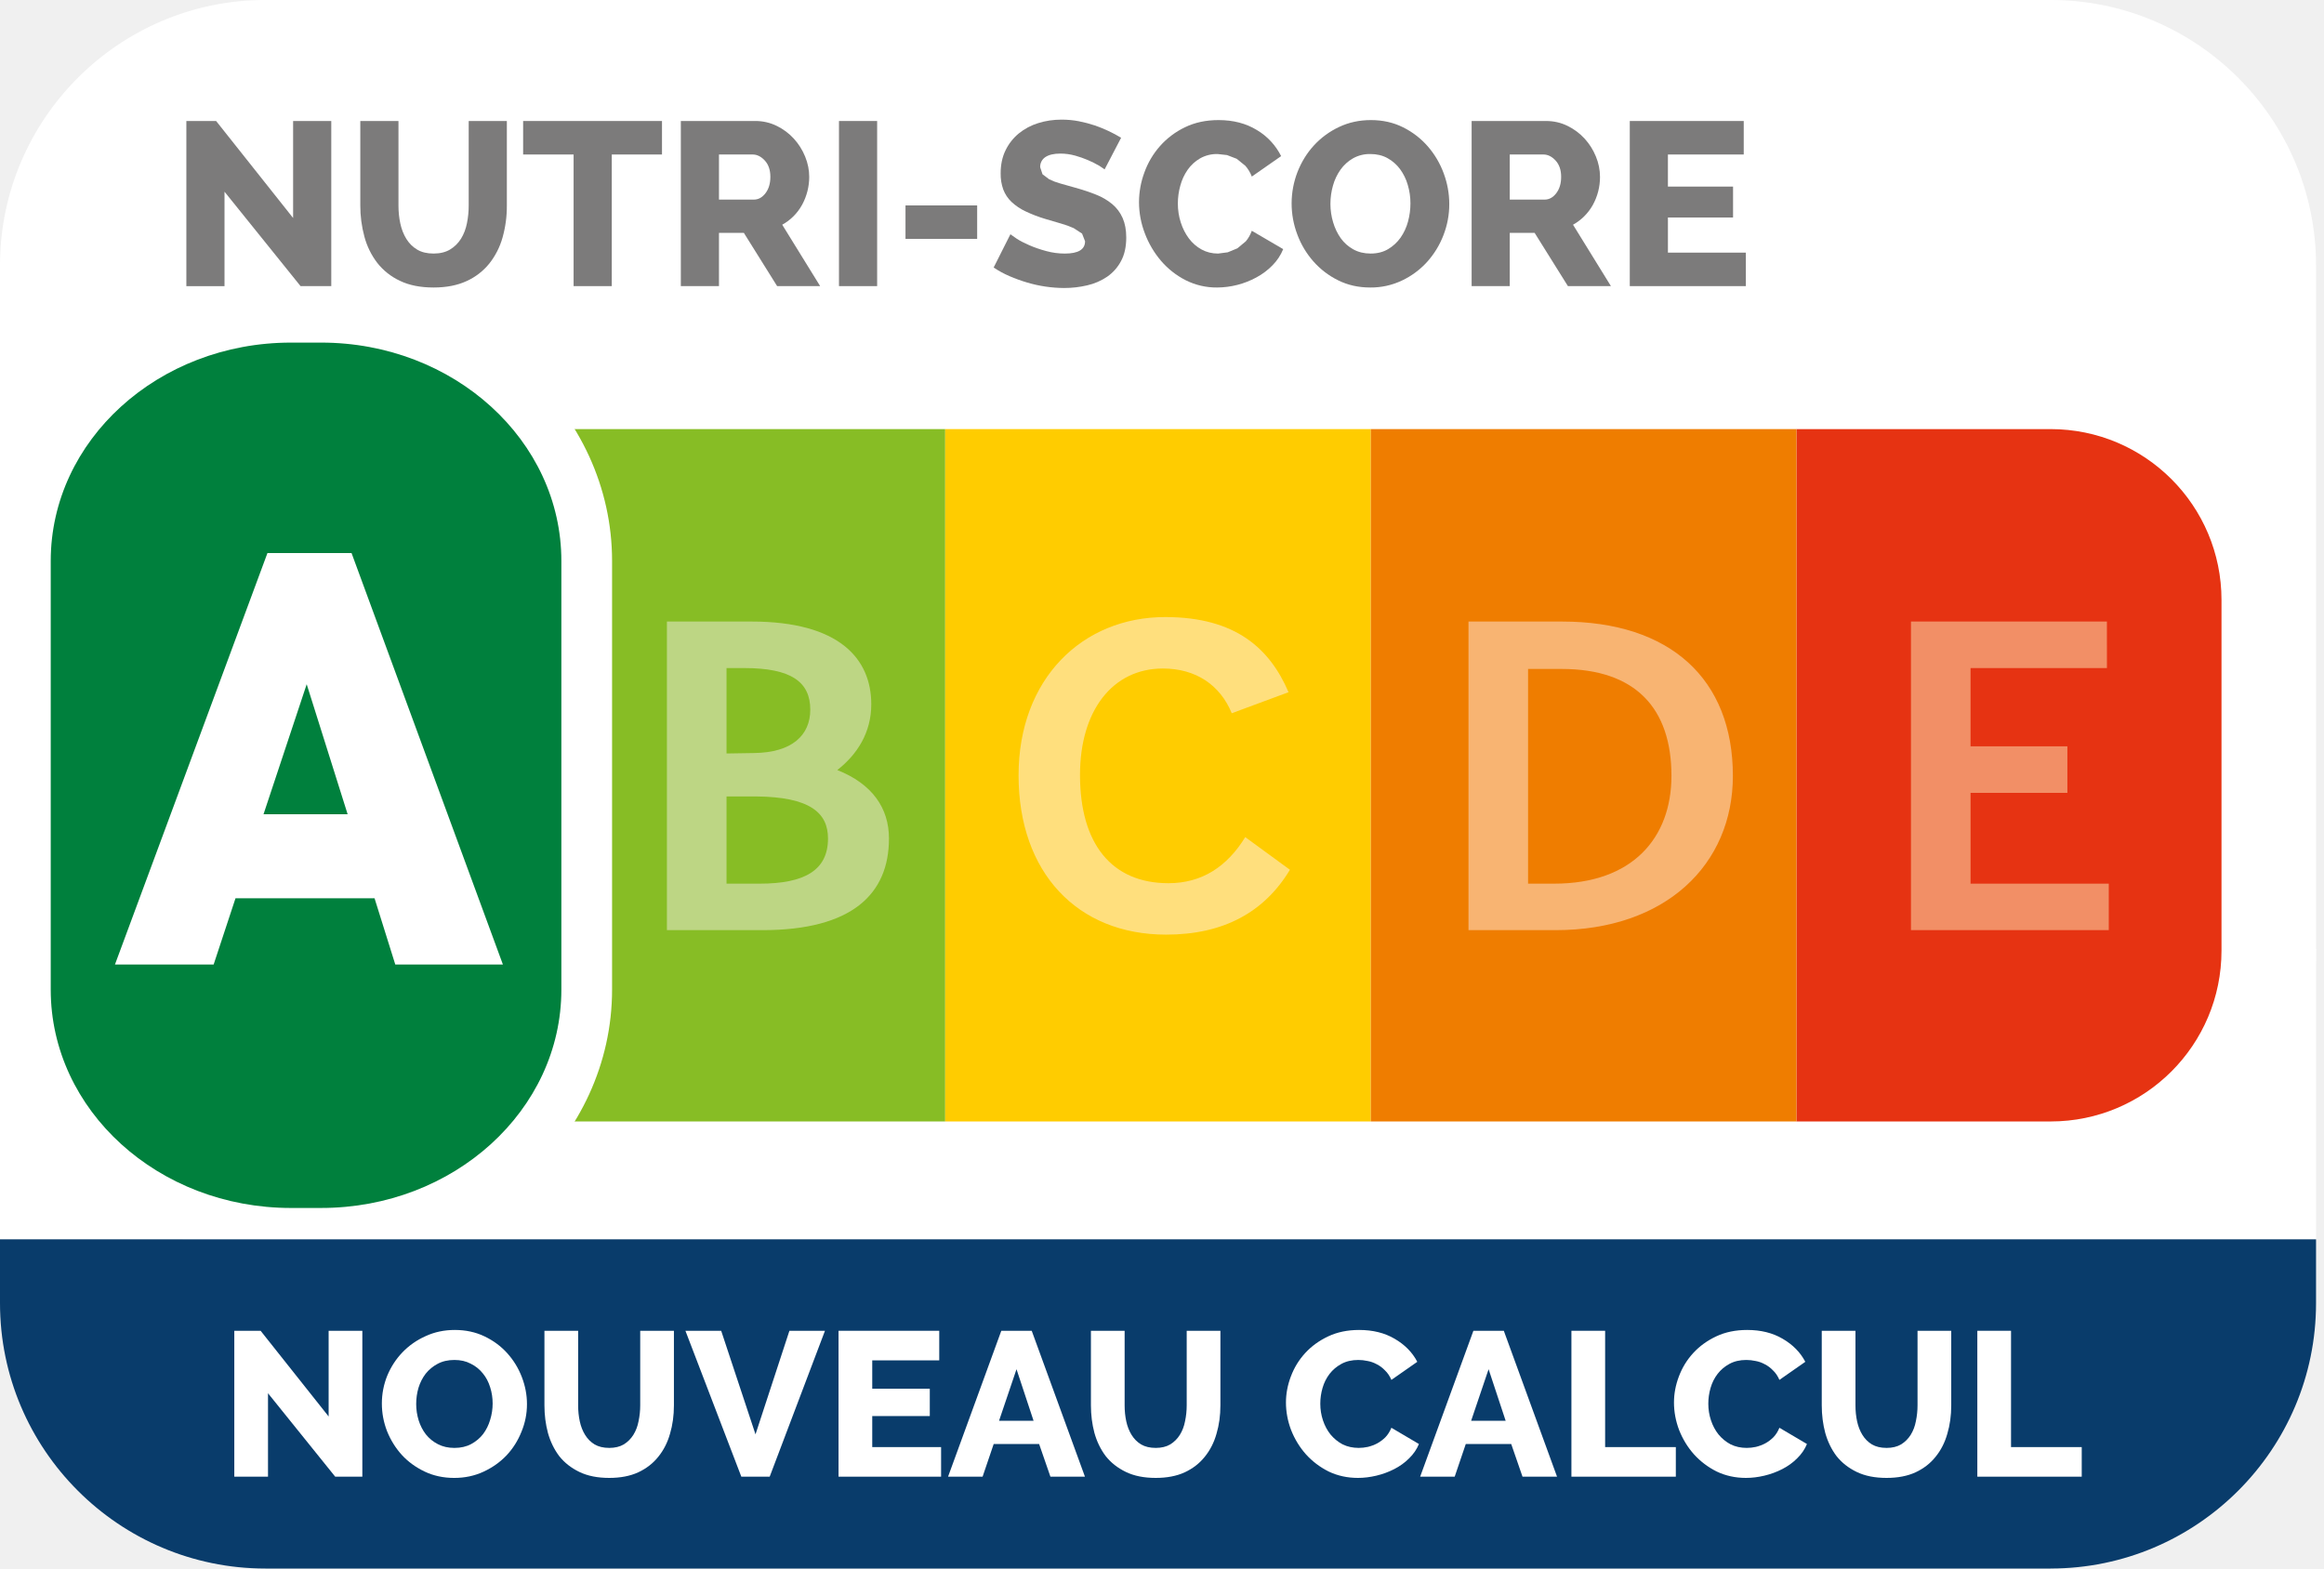
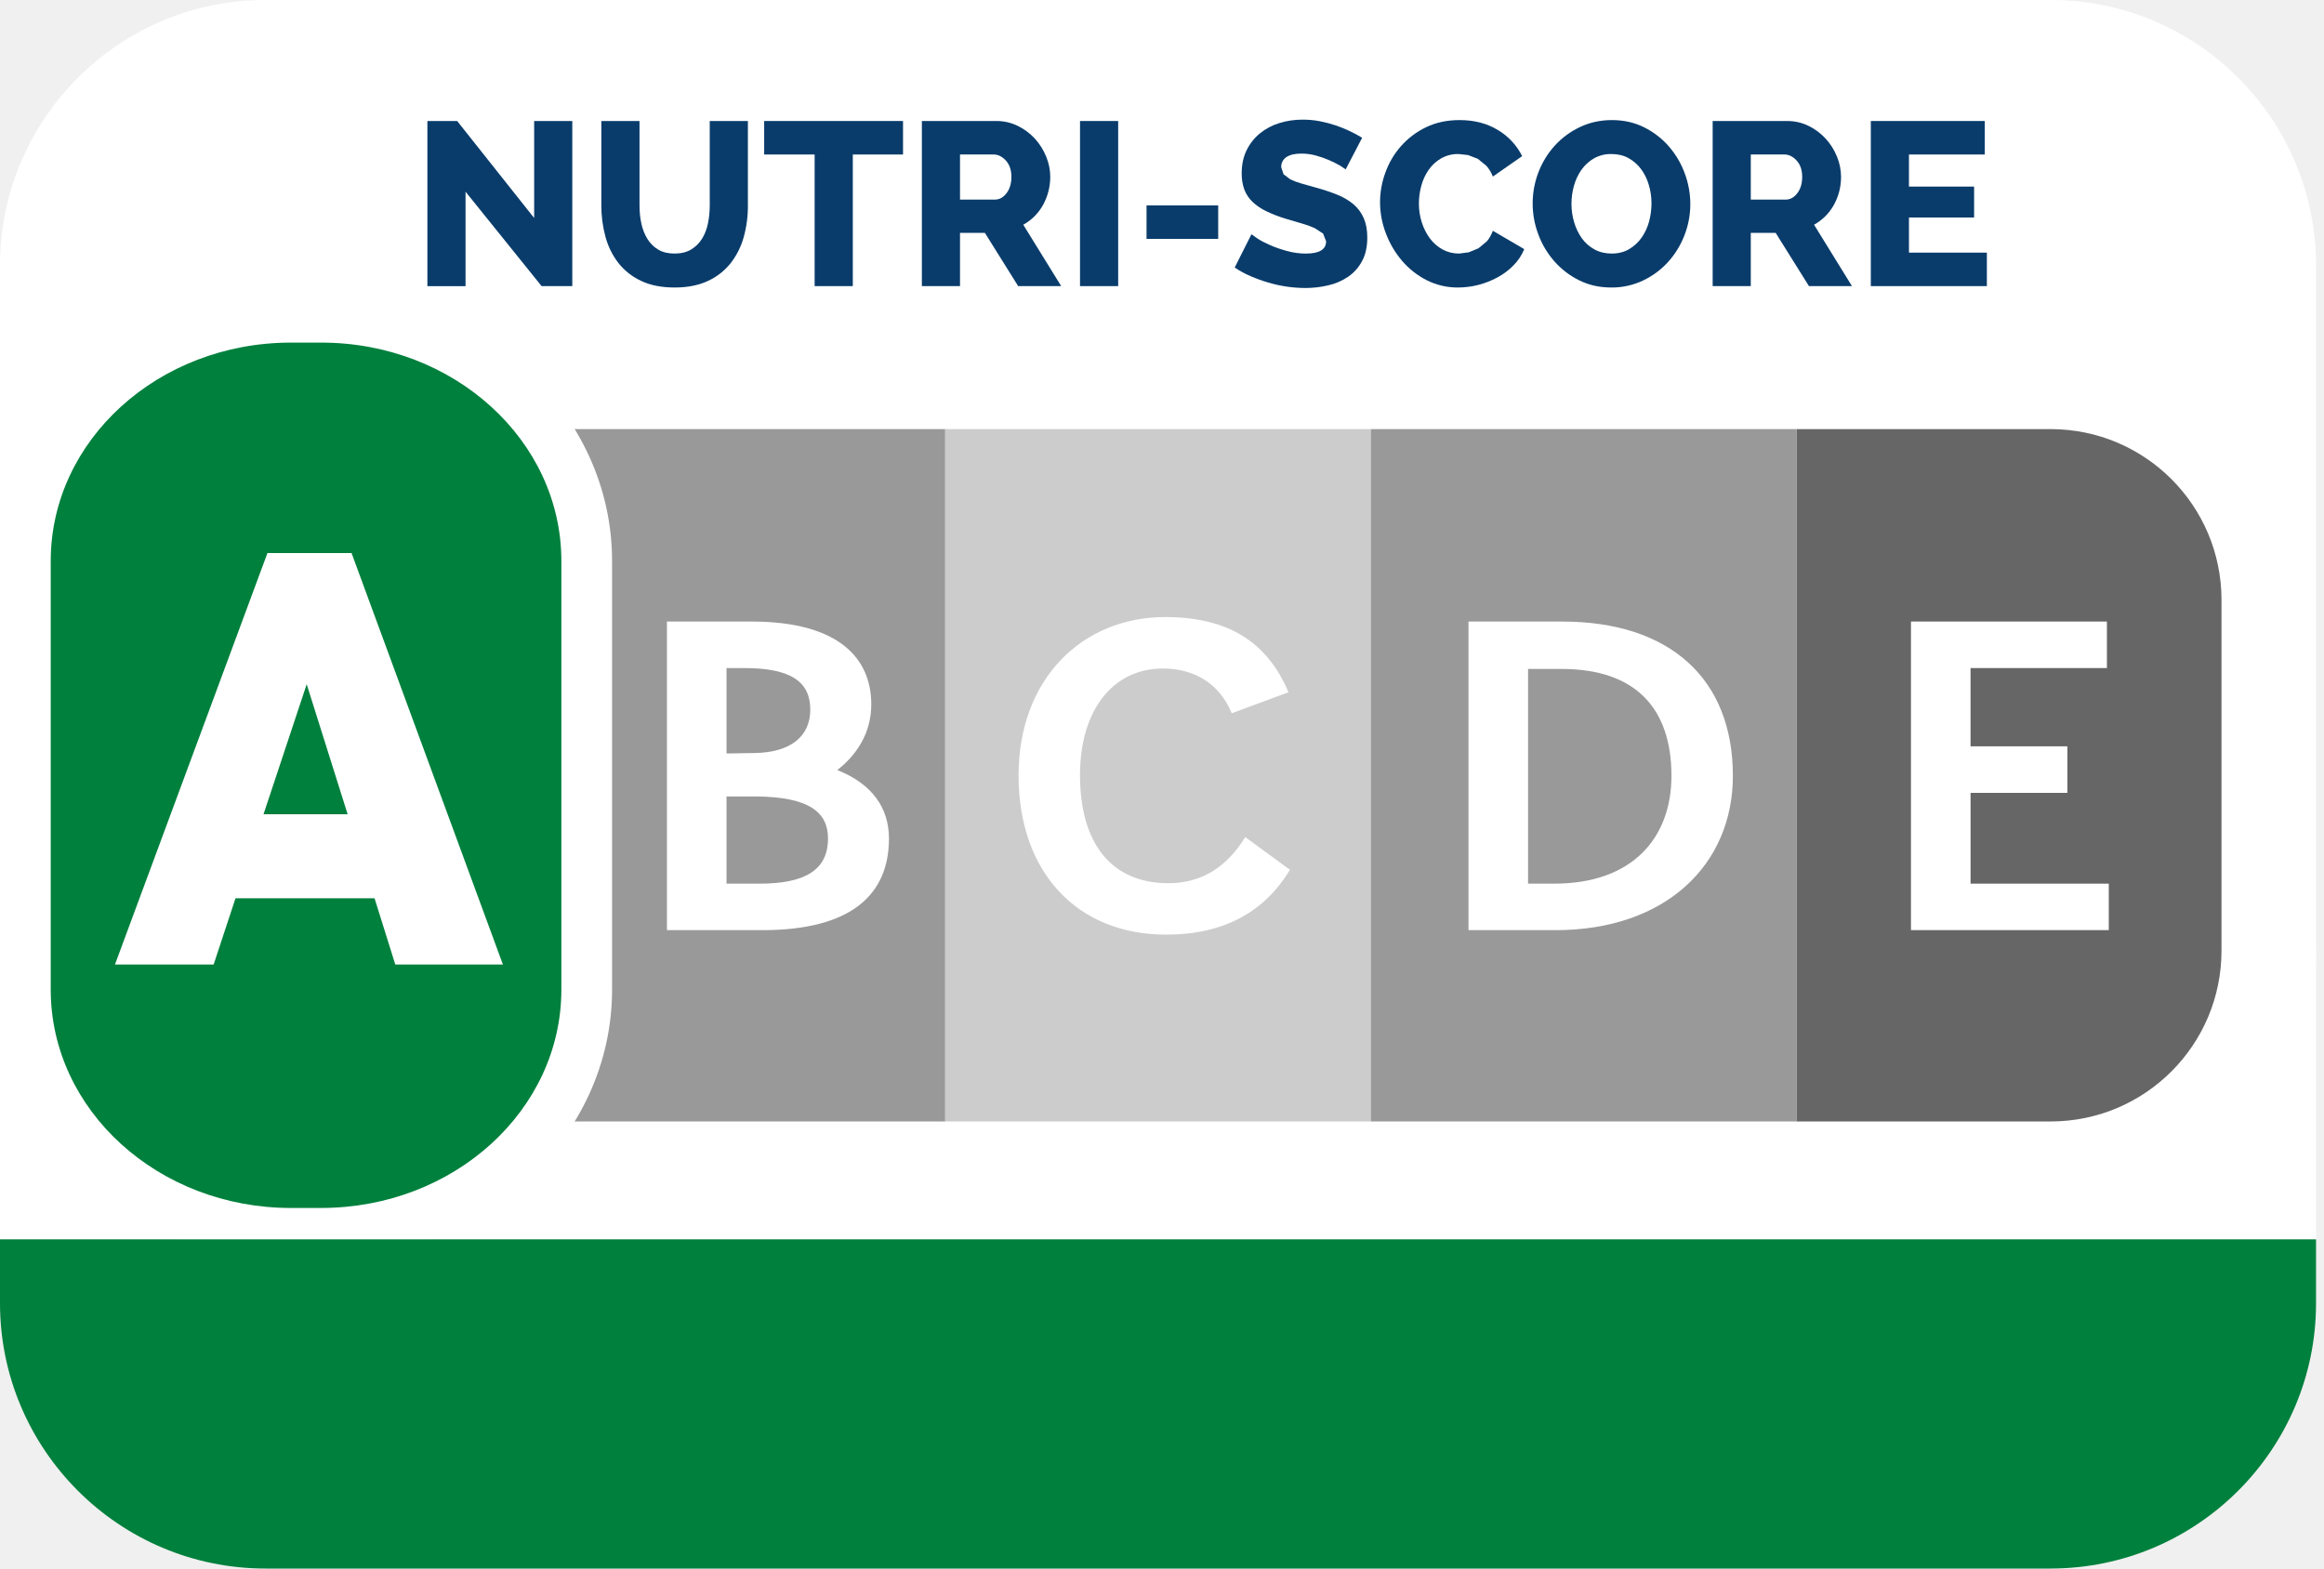
<svg xmlns="http://www.w3.org/2000/svg" id="svg2032" width="240" height="162" version="1.1" viewBox="0 0 240 162">
  <rect style="fill:#ffffff;fill-opacity:1;stroke:none;stroke-width:2.653;stroke-linecap:round;stroke-linejoin:round;paint-order:stroke fill markers" id="rect18499" width="239.178" height="30" x="0" y="98" />
  <defs id="defs2029">
    <clipPath id="clipPath1836" clipPathUnits="userSpaceOnUse">
      <path id="path1838" stroke-width="1" d="M-576.406-131.683h841.89v595.276h-841.89z" />
    </clipPath>
    <clipPath id="clipPath1817" clipPathUnits="userSpaceOnUse">
      <path id="path1819" stroke-width="1" d="M-480.445-91.617h841.89V503.66h-841.89z" />
    </clipPath>
    <clipPath id="clipPath1872" clipPathUnits="userSpaceOnUse">
      <path id="path1874" stroke-width="1" d="M-488.313-132.237h841.89v595.276h-841.89z" />
    </clipPath>
    <clipPath id="clipPath1878" clipPathUnits="userSpaceOnUse">
      <path id="path1880" stroke-width="1" d="M-519.714-136.177h841.89V459.1h-841.89z" />
    </clipPath>
    <clipPath id="clipPath1886" clipPathUnits="userSpaceOnUse">
      <path id="path1888" stroke-width="1" d="M-521.325-134.642h841.89v595.276h-841.89z" />
    </clipPath>
    <clipPath id="clipPath1892" clipPathUnits="userSpaceOnUse">
      <path id="path1894" stroke-width="1" d="M-532.144-130.648h841.89v595.276h-841.89z" />
    </clipPath>
    <clipPath id="clipPath1898" clipPathUnits="userSpaceOnUse">
      <path id="path1900" stroke-width="1" d="M-500.02-102.749h841.89v595.276h-841.89z" />
    </clipPath>
    <clipPath id="clipPath1904" clipPathUnits="userSpaceOnUse">
      <path id="path1906" stroke-width="1" d="M-522.55-115.224h841.89v595.276h-841.89z" />
    </clipPath>
    <clipPath id="clipPath1910" clipPathUnits="userSpaceOnUse">
      <path id="path1912" stroke-width="1" d="M-561.373-85.195h841.89v595.276h-841.89z" />
    </clipPath>
    <clipPath id="clipPath1916" clipPathUnits="userSpaceOnUse">
      <path id="path1918" stroke-width="1" d="M-562.786-87.568h841.89v595.276h-841.89z" />
    </clipPath>
    <clipPath id="clipPath1593" clipPathUnits="userSpaceOnUse">
      <path id="path1595" stroke-width="1" d="M-503.056-291.81h841.89v595.277h-841.89z" />
    </clipPath>
    <clipPath id="clipPath1929" clipPathUnits="userSpaceOnUse">
      <path id="path1931" stroke-width="1" d="M-503.055-239.322h841.89v595.276h-841.89z" />
    </clipPath>
    <clipPath id="clipPath1605" clipPathUnits="userSpaceOnUse">
      <path id="path1607" stroke-width="1" d="M-427.382-279.942h841.89v595.276h-841.89z" />
    </clipPath>
    <clipPath id="clipPath1618" clipPathUnits="userSpaceOnUse">
      <path id="path1620" stroke-width="1" d="M-458.785-283.881h841.89v595.276h-841.89z" />
    </clipPath>
    <clipPath id="clipPath1611" clipPathUnits="userSpaceOnUse">
      <path id="path1613" stroke-width="1" d="M-460.394-282.347h841.89v595.276h-841.89z" />
    </clipPath>
    <clipPath id="clipPath1599" clipPathUnits="userSpaceOnUse">
      <path id="path1601" stroke-width="1" d="M-471.214-278.353h841.89v595.276h-841.89z" />
    </clipPath>
    <clipPath id="clipPath1624" clipPathUnits="userSpaceOnUse">
      <path id="path1626" stroke-width="1" d="M-441.091-250.452h841.89v595.276h-841.89z" />
    </clipPath>
    <clipPath id="clipPath1630" clipPathUnits="userSpaceOnUse">
      <path id="path1632" stroke-width="1" d="M-461.62-262.929h841.89v595.276h-841.89z" />
    </clipPath>
    <clipPath id="clipPath1636" clipPathUnits="userSpaceOnUse">
      <path id="path1638" stroke-width="1" d="M-478.601-250.452h841.89v595.276h-841.89z" />
    </clipPath>
    <clipPath id="clipPath1642" clipPathUnits="userSpaceOnUse">
      <path id="path1644" stroke-width="1" d="M-420.708-232.9h841.89v595.276h-841.89z" />
    </clipPath>
    <clipPath id="clipPath1922" clipPathUnits="userSpaceOnUse">
      <path id="path1924" stroke-width="1" d="M-422.121-235.273h841.89v595.276h-841.89z" />
    </clipPath>
  </defs>
-   <g id="layer1">
-     <g id="g2543" fill-opacity="1" fill-rule="nonzero" stroke="none">
-       <path id="path126" fill="#fff" d="M211.77-.003H27.413C12.299-.003 0 12.296 0 27.407v70.77l.005.008v4.023c0 15.324 13.476 27.79 30.04 27.79h3.119c5.958 0 11.501-1.633 16.175-4.41h162.43c15.113 0 27.409-12.296 27.409-27.412V27.408c0-15.112-12.296-27.41-27.408-27.41" clip-path="url(#clipPath1593)" />
-       <path id="path130" fill="#e63312" d="M211.768 115.826h-26.252V44.318h26.252a17.647 17.647 0 0 1 17.647 17.647v36.211a17.647 17.647 0 0 1-17.647 17.65" clip-path="url(#clipPath1929)" />
-       <path id="path134" fill="#f28f66" d="M217.582 64.192h-20.236v31.874h20.428v-4.801H203.5v-9.38h9.999v-4.803h-10v-8.084h14.084z" />
-       <path id="path138" fill="#7c7b7b" d="M23.185 19.799v9.754h-3.94V12.497h3.074l7.951 10.018V12.497h3.94V29.55h-3.172z" />
-       <path id="path150" fill="#7c7b7b" d="M44.775 26.187c.674 0 1.24-.139 1.706-.419.464-.28.841-.653 1.13-1.117.287-.465.492-.997.611-1.597.122-.6.181-1.214.181-1.839v-8.718h3.94v8.718a11.894 11.894 0 0 1-.444 3.315 7.67 7.67 0 0 1-1.37 2.692 6.422 6.422 0 0 1-2.355 1.814c-.951.437-2.086.658-3.399.658-1.359 0-2.52-.23-3.482-.695a6.422 6.422 0 0 1-2.341-1.86 7.71 7.71 0 0 1-1.322-2.704 12.15 12.15 0 0 1-.422-3.22v-8.718h3.942v8.718c0 .656.062 1.283.192 1.876.128.59.337 1.121.624 1.585.29.465.66.832 1.117 1.103.454.274 1.022.408 1.692.408" clip-path="url(#clipPath1605)" />
-       <path id="path154" fill="#7c7b7b" d="M68.364 15.957h-5.186V29.55h-3.942V15.957h-5.212v-3.46h14.34z" />
-       <path id="path166" fill="#7c7b7b" d="M70.31 29.55V12.497h7.684a4.965 4.965 0 0 1 2.224.507c.68.333 1.267.775 1.766 1.32.494.543.882 1.16 1.163 1.849.282.688.421 1.384.421 2.09a5.991 5.991 0 0 1-.746 2.906 5.208 5.208 0 0 1-2.041 2.041l3.917 6.34h-4.444l-3.436-5.499h-2.569v5.5zm3.939-8.935h3.601c.466 0 .865-.218 1.203-.66.335-.441.503-1.004.503-1.692 0-.706-.192-1.265-.574-1.684-.386-.415-.803-.622-1.25-.622h-3.483z" />
-       <path id="path168" fill="#7c7b7b" d="M86.642 12.497h3.94V29.55h-3.94z" />
-       <path id="path170" fill="#7c7b7b" d="M93.512 21.215h7.399v3.46h-7.4z" />
-       <path id="path182" fill="#7c7b7b" d="M114.074 17.495l-.53-.362a10.725 10.725 0 0 0-2.497-1.057 5.68 5.68 0 0 0-1.536-.214c-.675 0-1.19.119-1.552.36a1.185 1.185 0 0 0-.538 1.057l.24.721.685.514a6.201 6.201 0 0 0 1.103.422c.441.128.949.273 1.527.432.817.225 1.551.468 2.209.733a6.108 6.108 0 0 1 1.682.984c.463.393.82.87 1.068 1.43.247.56.373 1.234.373 2.017 0 .96-.181 1.772-.541 2.436a4.55 4.55 0 0 1-1.43 1.611 6.042 6.042 0 0 1-2.052.89 10.26 10.26 0 0 1-2.39.276 13.622 13.622 0 0 1-3.82-.565 15.756 15.756 0 0 1-1.825-.66 9.96 9.96 0 0 1-1.635-.89l1.73-3.435.649.456c.35.228.783.45 1.297.673.512.225 1.088.426 1.728.6a7.311 7.311 0 0 0 1.946.265c1.395 0 2.09-.425 2.09-1.273l-.311-.792-.865-.563a9.249 9.249 0 0 0-1.298-.47l-1.633-.48a14.18 14.18 0 0 1-2.04-.782 5.612 5.612 0 0 1-1.444-.971 3.497 3.497 0 0 1-.852-1.273 4.705 4.705 0 0 1-.274-1.682c0-.898.166-1.688.504-2.377a5.154 5.154 0 0 1 1.368-1.743 5.917 5.917 0 0 1 2.006-1.068c.759-.24 1.562-.36 2.414-.36.609 0 1.2.055 1.776.166.579.114 1.126.258 1.647.432a14.163 14.163 0 0 1 2.725 1.274z" clip-path="url(#clipPath1618)" />
-       <path id="path186" fill="#7c7b7b" d="M117.625 20.88a8.89 8.89 0 0 1 .554-3.063 8.39 8.39 0 0 1 1.609-2.725 8.125 8.125 0 0 1 2.582-1.947c1.017-.496 2.173-.743 3.469-.743 1.522 0 2.844.344 3.965 1.032a6.494 6.494 0 0 1 2.498 2.69l-3.027 2.112a3.614 3.614 0 0 0-.671-1.116l-.89-.72-.997-.384-.973-.108a3.509 3.509 0 0 0-1.825.457 4.038 4.038 0 0 0-1.274 1.176 5.248 5.248 0 0 0-.754 1.633 6.845 6.845 0 0 0-.254 1.85c0 .673.1 1.321.3 1.946.199.624.481 1.176.84 1.657.36.479.797.86 1.31 1.141.511.28 1.08.42 1.705.42l.998-.13.995-.411.867-.72c.254-.295.464-.662.623-1.092l3.241 1.895a5.113 5.113 0 0 1-1.116 1.684 6.894 6.894 0 0 1-1.669 1.247 8.569 8.569 0 0 1-4.036 1.033 7.062 7.062 0 0 1-3.255-.755 8.35 8.35 0 0 1-2.546-2.006 9.52 9.52 0 0 1-1.666-2.833 8.997 8.997 0 0 1-.603-3.22" clip-path="url(#clipPath1611)" />
-       <path id="path190" fill="#7c7b7b" d="M141.502 29.694c-1.218 0-2.321-.247-3.314-.744a8.275 8.275 0 0 1-2.558-1.957 8.836 8.836 0 0 1-1.657-2.776 9.017 9.017 0 0 1 .022-6.46c.41-1.039.977-1.96 1.706-2.751a8.314 8.314 0 0 1 2.595-1.896c1-.472 2.092-.708 3.279-.708 1.214 0 2.321.247 3.312.743a8.24 8.24 0 0 1 2.56 1.97 8.91 8.91 0 0 1 1.644 2.786 9.104 9.104 0 0 1 .576 3.171 8.791 8.791 0 0 1-.611 3.242 8.893 8.893 0 0 1-1.693 2.752 8.289 8.289 0 0 1-2.582 1.908 7.472 7.472 0 0 1-3.279.72m-4.109-8.644c0 .655.093 1.29.278 1.907.183.617.448 1.165.79 1.648a3.928 3.928 0 0 0 1.3 1.152c.519.287 1.117.43 1.787.43.689 0 1.291-.152 1.803-.457.512-.302.94-.7 1.287-1.187a5.284 5.284 0 0 0 .768-1.657 7.26 7.26 0 0 0 .251-1.885c0-.657-.094-1.295-.278-1.91a5.131 5.131 0 0 0-.803-1.634 4.034 4.034 0 0 0-1.297-1.13c-.512-.28-1.097-.419-1.753-.419a3.53 3.53 0 0 0-1.8.444 4.094 4.094 0 0 0-1.287 1.165 5.34 5.34 0 0 0-.781 1.644 6.923 6.923 0 0 0-.265 1.889" clip-path="url(#clipPath1599)" />
-       <path id="path194" fill="#7c7b7b" d="M151.975 29.55V12.497h7.684c.801 0 1.54.17 2.225.507a5.904 5.904 0 0 1 1.765 1.32c.495.543.883 1.16 1.163 1.849a5.539 5.539 0 0 1 .422 2.09 6.08 6.08 0 0 1-.192 1.525 6.029 6.029 0 0 1-.552 1.381 5.274 5.274 0 0 1-2.043 2.041l3.914 6.34h-4.442l-3.438-5.499h-2.569v5.5zm3.937-8.935h3.604c.463 0 .863-.218 1.2-.66.338-.441.504-1.004.504-1.692 0-.706-.192-1.265-.574-1.684-.386-.415-.803-.622-1.25-.622h-3.484z" />
-       <path id="path198" fill="#7c7b7b" d="M180.293 26.092v3.458h-11.985V12.497h11.768v3.46h-7.83v3.314h6.727v3.193h-6.726v3.628z" />
-       <path id="path200" fill="#87bd25" d="M97.614 115.826h-43.95V44.318h43.95z" />
-       <path id="path202" fill="#fc0" d="M141.566 115.826H97.614V44.318h43.952z" />
-       <path id="path204" fill="#ef7d00" d="M185.516 115.826h-43.95V44.318h43.95z" />
-       <path id="path216" fill="#bdd684" d="M75.028 91.265v-9.008h3.028c5.622.044 7.452 1.708 7.452 4.343 0 3.277-2.406 4.665-7.068 4.665zm0-13.444v-8.823h1.827c4.855 0 6.823 1.433 6.823 4.297 0 2.633-1.873 4.433-5.814 4.48zm2.597-13.627h-8.752v31.873h9.856c9.277 0 13.075-3.741 13.075-9.467 0-3.145-1.73-5.637-5.336-7.069 2.068-1.617 3.509-3.88 3.509-6.79 0-4.714-3.317-8.547-12.352-8.547" clip-path="url(#clipPath1624)" />
-       <path id="path220" fill="#ffdf7d" d="M120.33 63.73c-8.555 0-15.142 6.376-15.142 16.353 0 10.027 6.06 16.447 15.237 16.447 5.915 0 10.145-2.31 12.786-6.7l-4.614-3.372c-1.874 3.05-4.469 4.76-7.931 4.76-5.866 0-9.134-4.067-9.134-11.181 0-6.652 3.368-10.992 8.558-10.992 3.414 0 5.914 1.708 7.115 4.619l5.863-2.172c-1.922-4.48-5.43-7.761-12.737-7.761" clip-path="url(#clipPath1630)" />
-       <path id="path224" fill="#f8b472" d="M157.804 91.265V69.09h3.462c7.642 0 11.345 4.065 11.345 11.04 0 6.376-3.992 11.134-12.113 11.134zm3.51-27.07h-9.663v31.872h8.99c11.392 0 18.314-6.788 18.314-15.936 0-9.976-6.441-15.937-17.64-15.937" clip-path="url(#clipPath1636)" />
-       <path id="path228" fill="#fff" d="M30.048 129.998C13.48 129.998.005 117.532.005 102.21V57.936c0-15.324 13.476-27.79 30.043-27.79h3.118c16.566 0 30.043 12.466 30.043 27.79v44.274c0 15.322-13.477 27.788-30.043 27.788z" clip-path="url(#clipPath1642)" />
-       <path id="path232" fill="#00803d" d="M33.166 124.761h-3.118c-13.702 0-24.809-10.096-24.809-22.55V57.935c0-12.455 11.107-22.551 24.809-22.551h3.118c13.7 0 24.806 10.096 24.806 22.55v44.275c0 12.455-11.107 22.551-24.806 22.551" clip-path="url(#clipPath1922)" />
-       <path id="path236" fill="#fff" d="M11.873 99.613L27.62 57.119h8.684l15.63 42.494H40.82l-2.14-6.837h-14.36l-2.256 6.837zm15.341-15.518H35.9l-4.228-13.428z" />
-     </g>
-   </g>
-   <path id="path16330" clip-path="url(#clipPath1593)" style="fill:#093c6b;fill-opacity:1;fill-rule:nonzero;stroke:none" d="M 0 33.997 L 0 27.407 C 2.3684734e-15 12.296 12.298 -0.003 27.412 -0.003 L 211.77 -0.003 L 211.77 -0.001 C 226.882 -0.001 239.178 12.295 239.178 27.407 L 239.178 33.997 L 0 33.997 z " transform="matrix(1,0,0,-1,0,161.997)" />
-   <g aria-label="NOUVEAU CALCUL" id="text18503" style="font-size:21.224px;line-height:1.25;font-family:'Open Sans';-inkscape-font-specification:'Open Sans';stroke-width:0.531">
-     <path d="m 27.677,143.896 v 8.617 h -3.481 v -15.069 h 2.717 l 7.025,8.851 v -8.851 h 3.481 v 15.069 h -2.802 z" style="font-weight:800;font-family:Raleway;-inkscape-font-specification:'Raleway Ultra-Bold';fill:#ffffff" id="path18799" />
-     <path d="m 46.906,152.641 q -1.677,0 -3.056,-0.658 -1.38,-0.658 -2.356,-1.719 -0.976,-1.082 -1.528,-2.462 -0.531,-1.38 -0.531,-2.844 0,-1.486 0.552,-2.865 0.573,-1.38 1.571,-2.42 1.019,-1.061 2.398,-1.677 1.38,-0.637 3.014,-0.637 1.677,0 3.056,0.658 1.38,0.658 2.356,1.74 0.976,1.082 1.507,2.462 0.531,1.38 0.531,2.802 0,1.486 -0.573,2.865 -0.552,1.38 -1.549,2.441 -0.998,1.04 -2.377,1.677 -1.38,0.637 -3.014,0.637 z m -3.926,-7.641 q 0,0.87 0.255,1.698 0.255,0.807 0.743,1.443 0.509,0.637 1.252,1.019 0.743,0.382 1.698,0.382 0.998,0 1.74,-0.403 0.743,-0.403 1.231,-1.04 0.488,-0.658 0.722,-1.464 0.255,-0.828 0.255,-1.677 0,-0.87 -0.255,-1.677 -0.255,-0.828 -0.764,-1.443 -0.509,-0.637 -1.252,-0.998 -0.722,-0.382 -1.677,-0.382 -0.998,0 -1.74,0.403 -0.722,0.382 -1.231,1.019 -0.488,0.637 -0.743,1.464 -0.233,0.807 -0.233,1.655 z" style="font-weight:800;font-family:Raleway;-inkscape-font-specification:'Raleway Ultra-Bold';fill:#ffffff" id="path18801" />
-     <path d="m 62.909,149.542 q 0.891,0 1.507,-0.361 0.616,-0.382 0.998,-0.998 0.382,-0.616 0.531,-1.401 0.17,-0.807 0.17,-1.634 v -7.704 h 3.481 v 7.704 q 0,1.571 -0.403,2.929 -0.382,1.358 -1.21,2.377 -0.807,1.019 -2.08,1.613 -1.252,0.573 -2.993,0.573 -1.804,0 -3.078,-0.616 -1.273,-0.616 -2.08,-1.634 -0.785,-1.04 -1.167,-2.398 -0.361,-1.358 -0.361,-2.844 v -7.704 h 3.481 v 7.704 q 0,0.87 0.17,1.655 0.17,0.785 0.552,1.401 0.382,0.616 0.976,0.976 0.616,0.361 1.507,0.361 z" style="font-weight:800;font-family:Raleway;-inkscape-font-specification:'Raleway Ultra-Bold';fill:#ffffff" id="path18803" />
-     <path d="m 74.477,137.444 3.544,10.697 3.502,-10.697 h 3.672 l -5.709,15.069 h -2.929 l -5.773,-15.069 z" style="font-weight:800;font-family:Raleway;-inkscape-font-specification:'Raleway Ultra-Bold';fill:#ffffff" id="path18805" />
-     <path d="m 97.187,149.457 v 3.056 H 86.596 v -15.069 h 10.4 v 3.056 h -6.919 v 2.929 h 5.943 v 2.823 h -5.943 v 3.205 z" style="font-weight:800;font-family:Raleway;-inkscape-font-specification:'Raleway Ultra-Bold';fill:#ffffff" id="path18807" />
-     <path d="m 103.405,137.444 h 3.141 l 5.497,15.069 h -3.566 l -1.167,-3.375 h -4.691 l -1.146,3.375 h -3.566 z m 3.332,9.296 -1.762,-5.327 -1.804,5.327 z" style="font-weight:800;font-family:Raleway;-inkscape-font-specification:'Raleway Ultra-Bold';fill:#ffffff" id="path18809" />
-     <path d="m 119.345,149.542 q 0.891,0 1.507,-0.361 0.616,-0.382 0.998,-0.998 0.382,-0.616 0.531,-1.401 0.17,-0.807 0.17,-1.634 v -7.704 h 3.481 v 7.704 q 0,1.571 -0.403,2.929 -0.382,1.358 -1.21,2.377 -0.807,1.019 -2.08,1.613 -1.252,0.573 -2.993,0.573 -1.804,0 -3.078,-0.616 -1.273,-0.616 -2.08,-1.634 -0.785,-1.04 -1.167,-2.398 -0.361,-1.358 -0.361,-2.844 v -7.704 h 3.481 v 7.704 q 0,0.87 0.17,1.655 0.17,0.785 0.552,1.401 0.382,0.616 0.976,0.976 0.616,0.361 1.507,0.361 z" style="font-weight:800;font-family:Raleway;-inkscape-font-specification:'Raleway Ultra-Bold';fill:#ffffff" id="path18811" />
-     <path d="m 132.801,144.851 q 0,-1.358 0.509,-2.695 0.509,-1.358 1.486,-2.42 0.976,-1.061 2.377,-1.719 1.401,-0.658 3.184,-0.658 2.122,0 3.672,0.913 1.571,0.913 2.335,2.377 l -2.674,1.868 q -0.255,-0.594 -0.658,-0.976 -0.382,-0.403 -0.849,-0.637 -0.467,-0.255 -0.955,-0.34 -0.488,-0.106 -0.955,-0.106 -0.998,0 -1.74,0.403 -0.743,0.403 -1.231,1.04 -0.488,0.637 -0.722,1.443 -0.233,0.807 -0.233,1.634 0,0.891 0.276,1.719 0.276,0.828 0.785,1.464 0.531,0.637 1.252,1.019 0.743,0.361 1.655,0.361 0.467,0 0.955,-0.106 0.509,-0.127 0.955,-0.361 0.467,-0.255 0.849,-0.637 0.382,-0.403 0.616,-0.976 l 2.844,1.677 q -0.34,0.828 -1.019,1.486 -0.658,0.658 -1.528,1.104 -0.87,0.446 -1.847,0.679 -0.976,0.233 -1.91,0.233 -1.634,0 -3.014,-0.658 -1.358,-0.679 -2.356,-1.783 -0.976,-1.104 -1.528,-2.504 -0.531,-1.401 -0.531,-2.844 z" style="font-weight:800;font-family:Raleway;-inkscape-font-specification:'Raleway Ultra-Bold';fill:#ffffff" id="path18813" />
-     <path d="m 152.158,137.444 h 3.141 l 5.497,15.069 h -3.566 l -1.167,-3.375 h -4.691 l -1.146,3.375 h -3.566 z m 3.332,9.296 -1.762,-5.327 -1.804,5.327 z" style="font-weight:800;font-family:Raleway;-inkscape-font-specification:'Raleway Ultra-Bold';fill:#ffffff" id="path18815" />
-     <path d="m 162.281,152.513 v -15.069 h 3.481 v 12.013 h 7.301 v 3.056 z" style="font-weight:800;font-family:Raleway;-inkscape-font-specification:'Raleway Ultra-Bold';fill:#ffffff" id="path18817" />
-     <path d="m 172.872,144.851 q 0,-1.358 0.509,-2.695 0.509,-1.358 1.486,-2.42 0.976,-1.061 2.377,-1.719 1.401,-0.658 3.184,-0.658 2.122,0 3.672,0.913 1.571,0.913 2.335,2.377 l -2.674,1.868 q -0.255,-0.594 -0.658,-0.976 -0.382,-0.403 -0.849,-0.637 -0.467,-0.255 -0.955,-0.34 -0.488,-0.106 -0.955,-0.106 -0.998,0 -1.74,0.403 -0.743,0.403 -1.231,1.04 -0.488,0.637 -0.722,1.443 -0.233,0.807 -0.233,1.634 0,0.891 0.276,1.719 0.276,0.828 0.785,1.464 0.531,0.637 1.252,1.019 0.743,0.361 1.655,0.361 0.467,0 0.955,-0.106 0.509,-0.127 0.955,-0.361 0.467,-0.255 0.849,-0.637 0.382,-0.403 0.616,-0.976 l 2.844,1.677 q -0.34,0.828 -1.019,1.486 -0.658,0.658 -1.528,1.104 -0.87,0.446 -1.847,0.679 -0.976,0.233 -1.91,0.233 -1.634,0 -3.014,-0.658 -1.358,-0.679 -2.356,-1.783 -0.976,-1.104 -1.528,-2.504 -0.531,-1.401 -0.531,-2.844 z" style="font-weight:800;font-family:Raleway;-inkscape-font-specification:'Raleway Ultra-Bold';fill:#ffffff" id="path18819" />
-     <path d="m 194.818,149.542 q 0.891,0 1.507,-0.361 0.616,-0.382 0.998,-0.998 0.382,-0.616 0.531,-1.401 0.17,-0.807 0.17,-1.634 v -7.704 h 3.481 v 7.704 q 0,1.571 -0.403,2.929 -0.382,1.358 -1.21,2.377 -0.807,1.019 -2.08,1.613 -1.252,0.573 -2.993,0.573 -1.804,0 -3.078,-0.616 -1.273,-0.616 -2.08,-1.634 -0.785,-1.04 -1.167,-2.398 -0.361,-1.358 -0.361,-2.844 v -7.704 h 3.481 v 7.704 q 0,0.87 0.17,1.655 0.17,0.785 0.552,1.401 0.382,0.616 0.976,0.976 0.616,0.361 1.507,0.361 z" style="font-weight:800;font-family:Raleway;-inkscape-font-specification:'Raleway Ultra-Bold';fill:#ffffff" id="path18821" />
-     <path d="m 204.199,152.513 v -15.069 h 3.481 v 12.013 h 7.301 v 3.056 z" style="font-weight:800;font-family:Raleway;-inkscape-font-specification:'Raleway Ultra-Bold';fill:#ffffff" id="path18823" />
-   </g>
+   <path id="path126" fill="#ffffff" d="M 211.77,-0.003 H 27.413 C 12.299,-0.003 0,12.296 0,27.407 v 70.77 l 0.005,0.008 v 4.023 c 0,15.324 13.476,27.79 30.04,27.79 h 3.119 c 5.958,0 11.501,-1.633 16.175,-4.41 h 162.43 c 15.113,0 27.409,-12.296 27.409,-27.412 V 27.408 c 0,-15.112 -12.296,-27.41 -27.408,-27.41" clip-path="url(#clipPath1593)" style="fill-opacity:1;fill-rule:nonzero;stroke:none" />
+   <path id="path130" fill="#e63312" d="M 211.768,115.826 H 185.516 V 44.318 h 26.252 a 17.647,17.647 0 0 1 17.647,17.647 v 36.211 a 17.647,17.647 0 0 1 -17.647,17.65" clip-path="url(#clipPath1929)" style="fill-opacity:1;fill-rule:nonzero;stroke:none;fill:#666666" />
+   <path id="path134" fill="#f28f66" d="m 217.582,64.192 h -20.236 v 31.874 h 20.428 V 91.265 H 203.5 v -9.38 h 9.999 v -4.803 h -10 v -8.084 h 14.084 z" style="fill-opacity:1;fill-rule:nonzero;stroke:none;fill:#ffffff" />
+   <path id="path138" fill="#7c7b7b" d="m 48.077,19.799 v 9.754 h -3.94 V 12.497 h 3.074 l 7.951,10.018 V 12.497 h 3.94 V 29.55 h -3.172 z" style="fill-opacity:1;fill-rule:nonzero;stroke:none;fill:#093c6b" />
+   <path id="path150" fill="#7c7b7b" d="m 44.775,26.187 c 0.674,0 1.24,-0.139 1.706,-0.419 0.464,-0.28 0.841,-0.653 1.13,-1.117 0.287,-0.465 0.492,-0.997 0.611,-1.597 0.122,-0.6 0.181,-1.214 0.181,-1.839 v -8.718 h 3.94 v 8.718 a 11.894,11.894 0 0 1 -0.444,3.315 7.67,7.67 0 0 1 -1.37,2.692 6.422,6.422 0 0 1 -2.355,1.814 c -0.951,0.437 -2.086,0.658 -3.399,0.658 -1.359,0 -2.52,-0.23 -3.482,-0.695 a 6.422,6.422 0 0 1 -2.341,-1.86 7.71,7.71 0 0 1 -1.322,-2.704 12.15,12.15 0 0 1 -0.422,-3.22 v -8.718 h 3.942 v 8.718 c 0,0.656 0.062,1.283 0.192,1.876 0.128,0.59 0.337,1.121 0.624,1.585 0.29,0.465 0.66,0.832 1.117,1.103 0.454,0.274 1.022,0.408 1.692,0.408" clip-path="url(#clipPath1605)" style="fill-opacity:1;fill-rule:nonzero;stroke:none;fill:#093c6b" transform="translate(24.89219)" />
+   <path id="path154" fill="#7c7b7b" d="m 93.256,15.957 h -5.186 V 29.55 h -3.942 V 15.957 h -5.212 v -3.46 h 14.34 z" style="fill-opacity:1;fill-rule:nonzero;stroke:none;fill:#093c6b" />
+   <path id="path166" fill="#7c7b7b" d="M 95.202,29.55 V 12.497 h 7.684 a 4.965,4.965 0 0 1 2.224,0.507 c 0.68,0.333 1.267,0.775 1.766,1.32 0.494,0.543 0.882,1.16 1.163,1.849 0.282,0.688 0.421,1.384 0.421,2.09 a 5.991,5.991 0 0 1 -0.746,2.906 5.208,5.208 0 0 1 -2.041,2.041 l 3.917,6.34 h -4.444 l -3.436,-5.499 h -2.569 v 5.5 z m 3.939,-8.935 h 3.601 c 0.466,0 0.865,-0.218 1.203,-0.66 0.335,-0.441 0.503,-1.004 0.503,-1.692 0,-0.706 -0.192,-1.265 -0.574,-1.684 -0.386,-0.415 -0.803,-0.622 -1.25,-0.622 h -3.483 z" style="fill-opacity:1;fill-rule:nonzero;stroke:none;fill:#093c6b" />
+   <path id="path168" fill="#7c7b7b" d="m 111.534,12.497 h 3.94 V 29.55 h -3.94 z" style="fill-opacity:1;fill-rule:nonzero;stroke:none;fill:#093c6b" />
+   <path id="path170" fill="#7c7b7b" d="m 118.404,21.215 h 7.399 v 3.46 h -7.4 z" style="fill-opacity:1;fill-rule:nonzero;stroke:none;fill:#093c6b" />
+   <path id="path182" fill="#7c7b7b" d="m 114.074,17.495 -0.53,-0.362 a 10.725,10.725 0 0 0 -2.497,-1.057 5.68,5.68 0 0 0 -1.536,-0.214 c -0.675,0 -1.19,0.119 -1.552,0.36 a 1.185,1.185 0 0 0 -0.538,1.057 l 0.24,0.721 0.685,0.514 a 6.201,6.201 0 0 0 1.103,0.422 c 0.441,0.128 0.949,0.273 1.527,0.432 0.817,0.225 1.551,0.468 2.209,0.733 a 6.108,6.108 0 0 1 1.682,0.984 c 0.463,0.393 0.82,0.87 1.068,1.43 0.247,0.56 0.373,1.234 0.373,2.017 0,0.96 -0.181,1.772 -0.541,2.436 a 4.55,4.55 0 0 1 -1.43,1.611 6.042,6.042 0 0 1 -2.052,0.89 10.26,10.26 0 0 1 -2.39,0.276 13.622,13.622 0 0 1 -3.82,-0.565 15.756,15.756 0 0 1 -1.825,-0.66 9.96,9.96 0 0 1 -1.635,-0.89 l 1.73,-3.435 0.649,0.456 c 0.35,0.228 0.783,0.45 1.297,0.673 0.512,0.225 1.088,0.426 1.728,0.6 a 7.311,7.311 0 0 0 1.946,0.265 c 1.395,0 2.09,-0.425 2.09,-1.273 l -0.311,-0.792 -0.865,-0.563 a 9.249,9.249 0 0 0 -1.298,-0.47 l -1.633,-0.48 a 14.18,14.18 0 0 1 -2.04,-0.782 5.612,5.612 0 0 1 -1.444,-0.971 3.497,3.497 0 0 1 -0.852,-1.273 4.705,4.705 0 0 1 -0.274,-1.682 c 0,-0.898 0.166,-1.688 0.504,-2.377 a 5.154,5.154 0 0 1 1.368,-1.743 5.917,5.917 0 0 1 2.006,-1.068 c 0.759,-0.24 1.562,-0.36 2.414,-0.36 0.609,0 1.2,0.055 1.776,0.166 0.579,0.114 1.126,0.258 1.647,0.432 a 14.163,14.163 0 0 1 2.725,1.274 z" clip-path="url(#clipPath1618)" style="fill-opacity:1;fill-rule:nonzero;stroke:none;fill:#093c6b" transform="translate(24.89219)" />
+   <path id="path186" fill="#7c7b7b" d="m 117.625,20.88 a 8.89,8.89 0 0 1 0.554,-3.063 8.39,8.39 0 0 1 1.609,-2.725 8.125,8.125 0 0 1 2.582,-1.947 c 1.017,-0.496 2.173,-0.743 3.469,-0.743 1.522,0 2.844,0.344 3.965,1.032 a 6.494,6.494 0 0 1 2.498,2.69 l -3.027,2.112 a 3.614,3.614 0 0 0 -0.671,-1.116 l -0.89,-0.72 -0.997,-0.384 -0.973,-0.108 a 3.509,3.509 0 0 0 -1.825,0.457 4.038,4.038 0 0 0 -1.274,1.176 5.248,5.248 0 0 0 -0.754,1.633 6.845,6.845 0 0 0 -0.254,1.85 c 0,0.673 0.1,1.321 0.3,1.946 0.199,0.624 0.481,1.176 0.84,1.657 0.36,0.479 0.797,0.86 1.31,1.141 0.511,0.28 1.08,0.42 1.705,0.42 l 0.998,-0.13 0.995,-0.411 0.867,-0.72 c 0.254,-0.295 0.464,-0.662 0.623,-1.092 l 3.241,1.895 a 5.113,5.113 0 0 1 -1.116,1.684 6.894,6.894 0 0 1 -1.669,1.247 8.569,8.569 0 0 1 -4.036,1.033 7.062,7.062 0 0 1 -3.255,-0.755 8.35,8.35 0 0 1 -2.546,-2.006 9.52,9.52 0 0 1 -1.666,-2.833 8.997,8.997 0 0 1 -0.603,-3.22" clip-path="url(#clipPath1611)" style="fill-opacity:1;fill-rule:nonzero;stroke:none;fill:#093c6b" transform="translate(24.89219)" />
+   <path id="path190" fill="#7c7b7b" d="m 141.502,29.694 c -1.218,0 -2.321,-0.247 -3.314,-0.744 a 8.275,8.275 0 0 1 -2.558,-1.957 8.836,8.836 0 0 1 -1.657,-2.776 9.017,9.017 0 0 1 0.022,-6.46 c 0.41,-1.039 0.977,-1.96 1.706,-2.751 a 8.314,8.314 0 0 1 2.595,-1.896 c 1,-0.472 2.092,-0.708 3.279,-0.708 1.214,0 2.321,0.247 3.312,0.743 a 8.24,8.24 0 0 1 2.56,1.97 8.91,8.91 0 0 1 1.644,2.786 9.104,9.104 0 0 1 0.576,3.171 8.791,8.791 0 0 1 -0.611,3.242 8.893,8.893 0 0 1 -1.693,2.752 8.289,8.289 0 0 1 -2.582,1.908 7.472,7.472 0 0 1 -3.279,0.72 m -4.109,-8.644 c 0,0.655 0.093,1.29 0.278,1.907 0.183,0.617 0.448,1.165 0.79,1.648 a 3.928,3.928 0 0 0 1.3,1.152 c 0.519,0.287 1.117,0.43 1.787,0.43 0.689,0 1.291,-0.152 1.803,-0.457 0.512,-0.302 0.94,-0.7 1.287,-1.187 a 5.284,5.284 0 0 0 0.768,-1.657 7.26,7.26 0 0 0 0.251,-1.885 c 0,-0.657 -0.094,-1.295 -0.278,-1.91 a 5.131,5.131 0 0 0 -0.803,-1.634 4.034,4.034 0 0 0 -1.297,-1.13 c -0.512,-0.28 -1.097,-0.419 -1.753,-0.419 a 3.53,3.53 0 0 0 -1.8,0.444 4.094,4.094 0 0 0 -1.287,1.165 5.34,5.34 0 0 0 -0.781,1.644 6.923,6.923 0 0 0 -0.265,1.889" clip-path="url(#clipPath1599)" style="fill-opacity:1;fill-rule:nonzero;stroke:none;fill:#093c6b" transform="translate(24.89219)" />
+   <path id="path194" fill="#7c7b7b" d="M 176.867,29.55 V 12.497 h 7.684 c 0.801,0 1.54,0.17 2.225,0.507 a 5.904,5.904 0 0 1 1.765,1.32 c 0.495,0.543 0.883,1.16 1.163,1.849 a 5.539,5.539 0 0 1 0.422,2.09 6.08,6.08 0 0 1 -0.192,1.525 6.029,6.029 0 0 1 -0.552,1.381 5.274,5.274 0 0 1 -2.043,2.041 l 3.914,6.34 h -4.442 l -3.438,-5.499 h -2.569 v 5.5 z m 3.937,-8.935 h 3.604 c 0.463,0 0.863,-0.218 1.2,-0.66 0.338,-0.441 0.504,-1.004 0.504,-1.692 0,-0.706 -0.192,-1.265 -0.574,-1.684 -0.386,-0.415 -0.803,-0.622 -1.25,-0.622 h -3.484 z" style="fill-opacity:1;fill-rule:nonzero;stroke:none;fill:#093c6b" />
+   <path id="path198" fill="#7c7b7b" d="m 205.185,26.092 v 3.458 h -11.985 V 12.497 h 11.768 v 3.46 h -7.83 v 3.314 h 6.727 v 3.193 h -6.726 v 3.628 z" style="fill-opacity:1;fill-rule:nonzero;stroke:none;fill:#093c6b" />
+   <path id="path200" fill="#87bd25" d="M 97.614,115.826 H 53.664 V 44.318 h 43.95 z" style="fill-opacity:1;fill-rule:nonzero;stroke:none;fill:#999999" />
+   <path id="path202" fill="#ffcc00" d="M 141.566,115.826 H 97.614 V 44.318 h 43.952 z" style="fill-opacity:1;fill-rule:nonzero;stroke:none;fill:#cccccc" />
+   <path id="path204" fill="#ef7d00" d="m 185.516,115.826 h -43.95 V 44.318 h 43.95 z" style="fill-opacity:1;fill-rule:nonzero;stroke:none;fill:#999999" />
+   <path id="path216" fill="#bdd684" d="m 75.028,91.265 v -9.008 h 3.028 c 5.622,0.044 7.452,1.708 7.452,4.343 0,3.277 -2.406,4.665 -7.068,4.665 z m 0,-13.444 v -8.823 h 1.827 c 4.855,0 6.823,1.433 6.823,4.297 0,2.633 -1.873,4.433 -5.814,4.48 z m 2.597,-13.627 h -8.752 v 31.873 h 9.856 c 9.277,0 13.075,-3.741 13.075,-9.467 0,-3.145 -1.73,-5.637 -5.336,-7.069 2.068,-1.617 3.509,-3.88 3.509,-6.79 0,-4.714 -3.317,-8.547 -12.352,-8.547" clip-path="url(#clipPath1624)" style="fill-opacity:1;fill-rule:nonzero;stroke:none;fill:#ffffff" />
+   <path id="path220" fill="#ffdf7d" d="m 120.33,63.73 c -8.555,0 -15.142,6.376 -15.142,16.353 0,10.027 6.06,16.447 15.237,16.447 5.915,0 10.145,-2.31 12.786,-6.7 l -4.614,-3.372 c -1.874,3.05 -4.469,4.76 -7.931,4.76 -5.866,0 -9.134,-4.067 -9.134,-11.181 0,-6.652 3.368,-10.992 8.558,-10.992 3.414,0 5.914,1.708 7.115,4.619 l 5.863,-2.172 c -1.922,-4.48 -5.43,-7.761 -12.737,-7.761" clip-path="url(#clipPath1630)" style="fill-opacity:1;fill-rule:nonzero;stroke:none;fill:#ffffff" />
+   <path id="path224" fill="#f8b472" d="M 157.804,91.265 V 69.09 h 3.462 c 7.642,0 11.345,4.065 11.345,11.04 0,6.376 -3.992,11.134 -12.113,11.134 z m 3.51,-27.07 h -9.663 v 31.872 h 8.99 c 11.392,0 18.314,-6.788 18.314,-15.936 0,-9.976 -6.441,-15.937 -17.64,-15.937" clip-path="url(#clipPath1636)" style="fill-opacity:1;fill-rule:nonzero;stroke:none;fill:#ffffff" />
+   <path id="path228" fill="#ffffff" d="M 30.048,129.998 C 13.48,129.998 0.005,117.532 0.005,102.21 V 57.936 c 0,-15.324 13.476,-27.79 30.043,-27.79 h 3.118 c 16.566,0 30.043,12.466 30.043,27.79 v 44.274 c 0,15.322 -13.477,27.788 -30.043,27.788 z" clip-path="url(#clipPath1642)" style="fill-opacity:1;fill-rule:nonzero;stroke:none" />
+   <path id="path232" fill="#00803d" d="m 33.166,124.761 h -3.118 c -13.702,0 -24.809,-10.096 -24.809,-22.55 V 57.935 c 0,-12.455 11.107,-22.551 24.809,-22.551 h 3.118 c 13.7,0 24.806,10.096 24.806,22.55 v 44.275 c 0,12.455 -11.107,22.551 -24.806,22.551" clip-path="url(#clipPath1922)" style="fill-opacity:1;fill-rule:nonzero;stroke:none" />
+   <path id="path236" fill="#ffffff" d="M 11.873,99.613 27.62,57.119 h 8.684 l 15.63,42.494 H 40.82 L 38.68,92.776 H 24.32 l -2.256,6.837 z M 27.214,84.095 H 35.9 L 31.672,70.667 Z" style="fill-opacity:1;fill-rule:nonzero;stroke:none" />
+   <path id="path16330" clip-path="url(#clipPath1593)" style="fill:#00803d;fill-opacity:1;fill-rule:nonzero;stroke:none" d="M 0 33.997 L 0 27.407 C 2.3684734e-15 12.296 12.298 -0.003 27.412 -0.003 L 211.77 -0.003 L 211.77 -0.001 C 226.882 -0.001 239.178 12.295 239.178 27.407 L 239.178 33.997 L 0 33.997 z " transform="matrix(1,0,0,-1,0,161.997)" />
+   <g aria-label="NEW CALCULATION" id="text18503" style="font-size:21.224px;line-height:1.25;font-family:'Open Sans';-inkscape-font-specification:'Open Sans';stroke-width:0.531" />
</svg>
